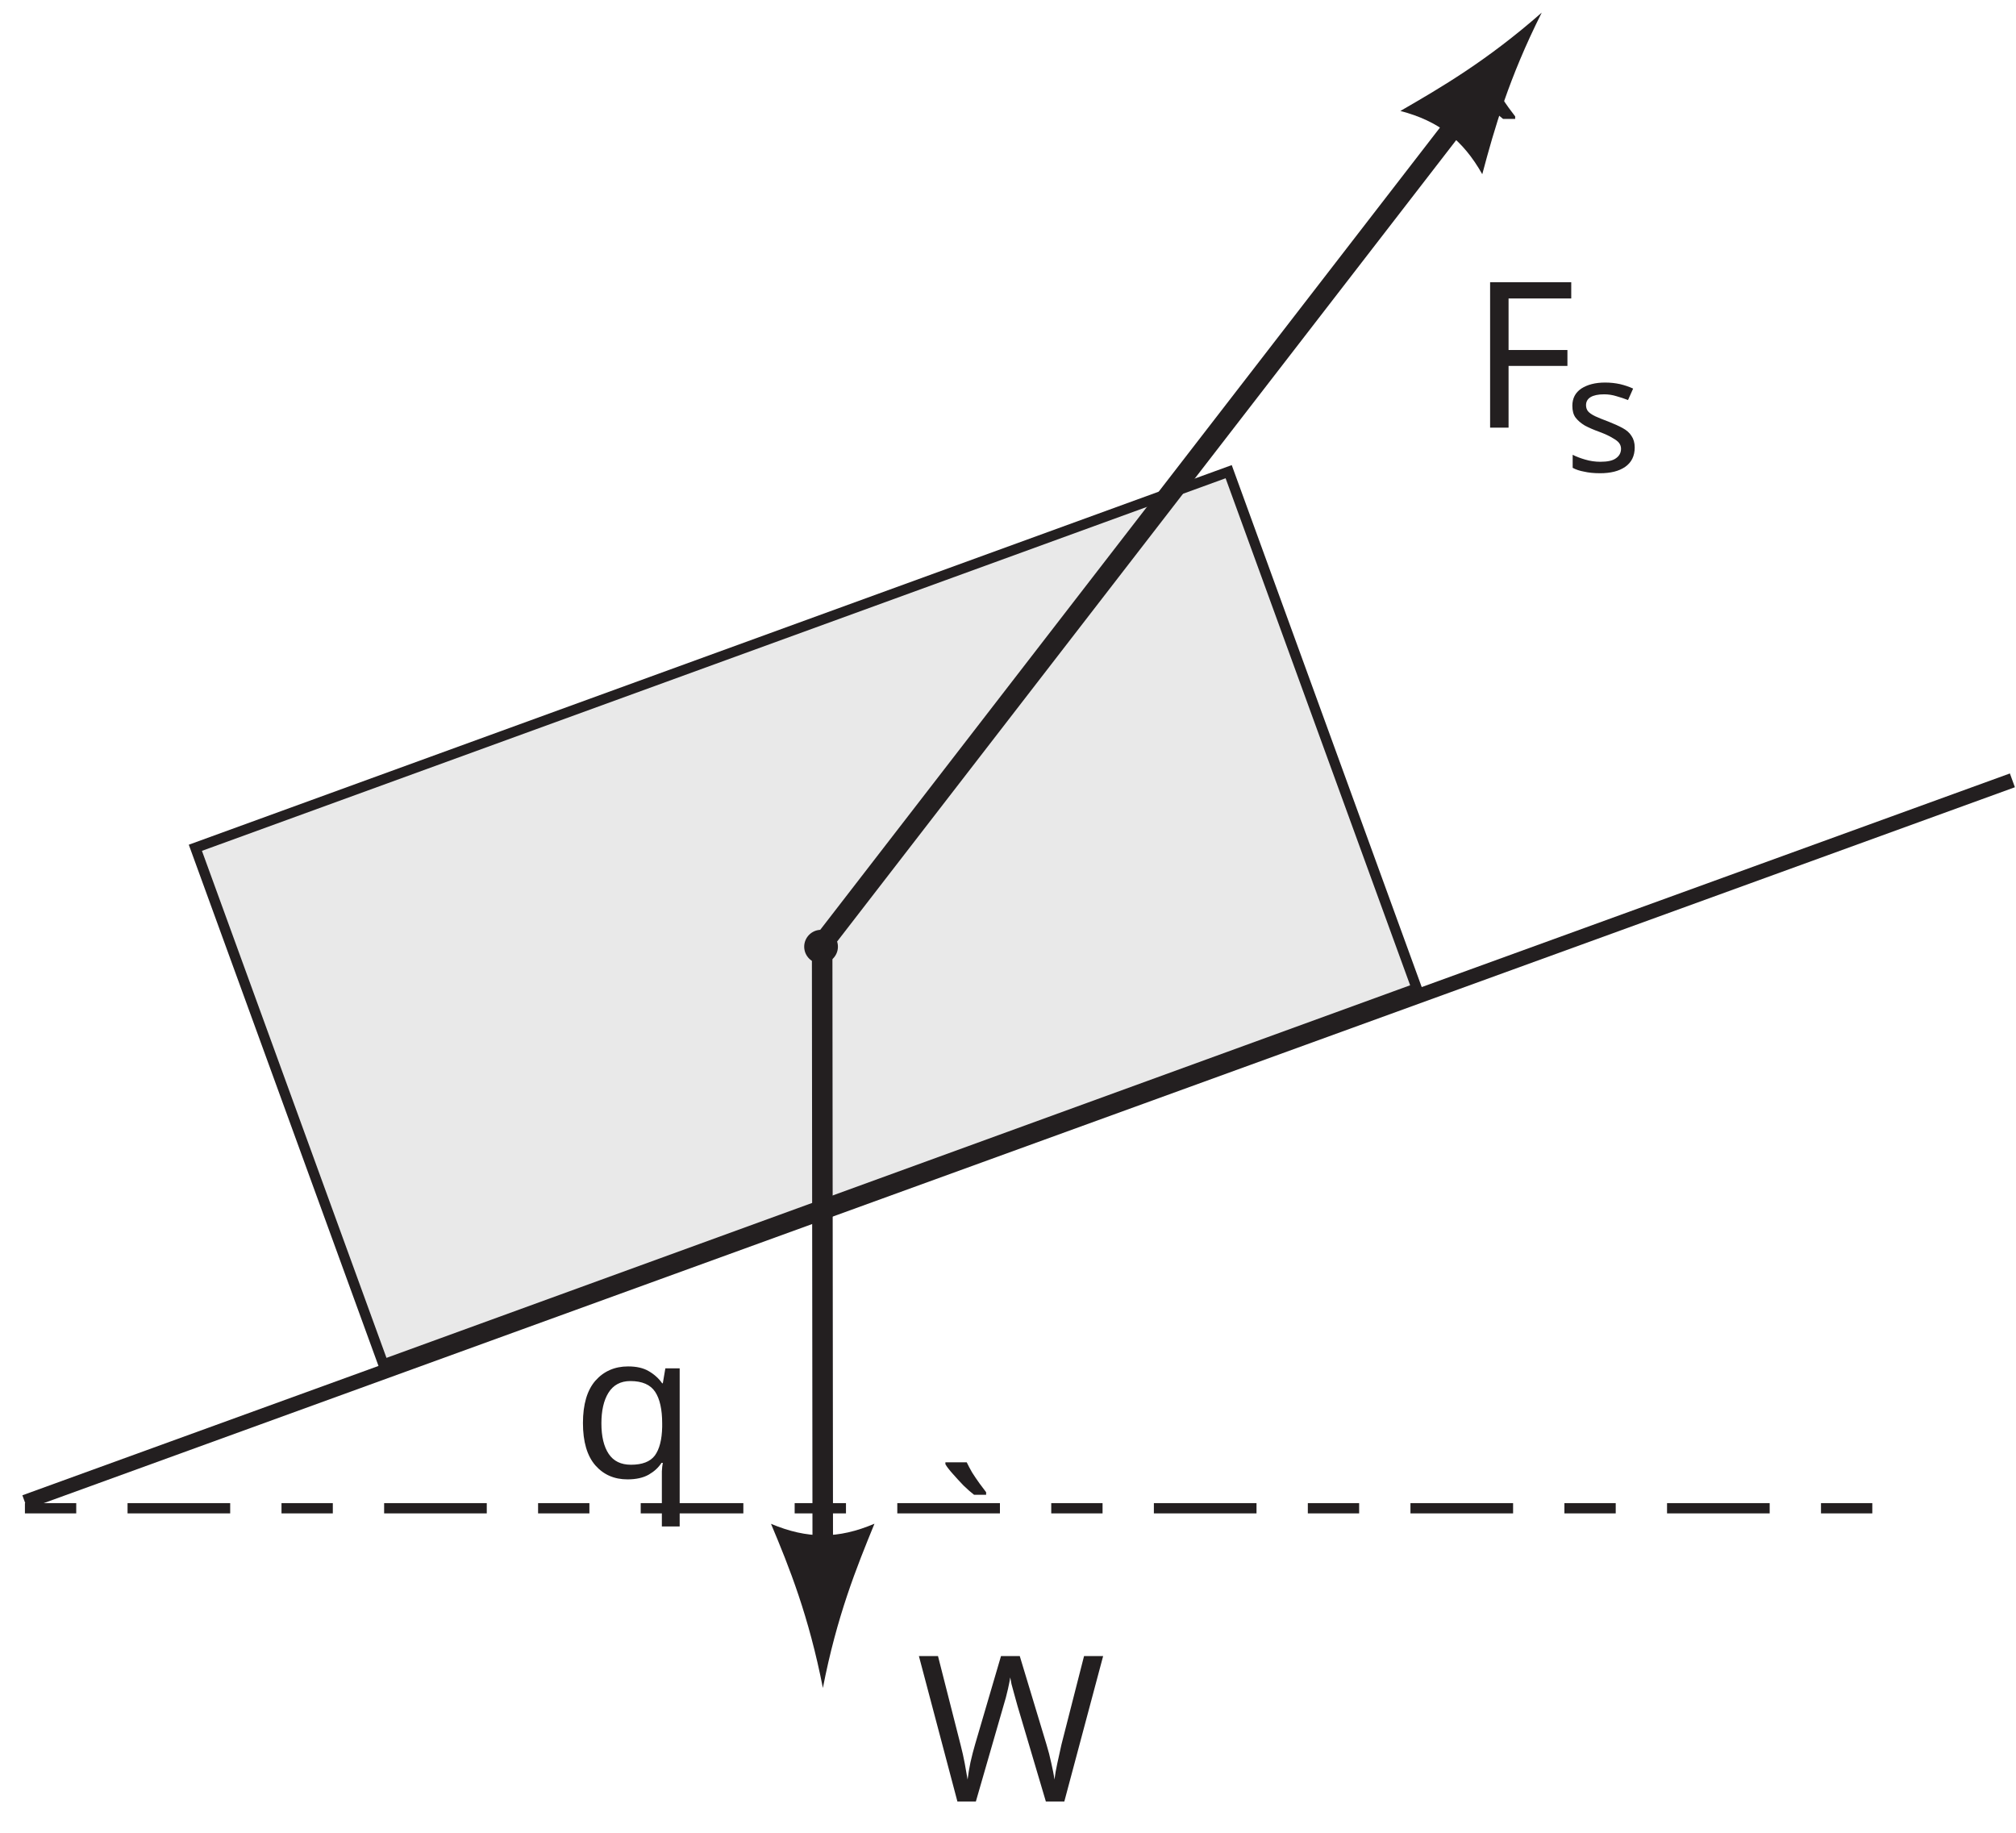
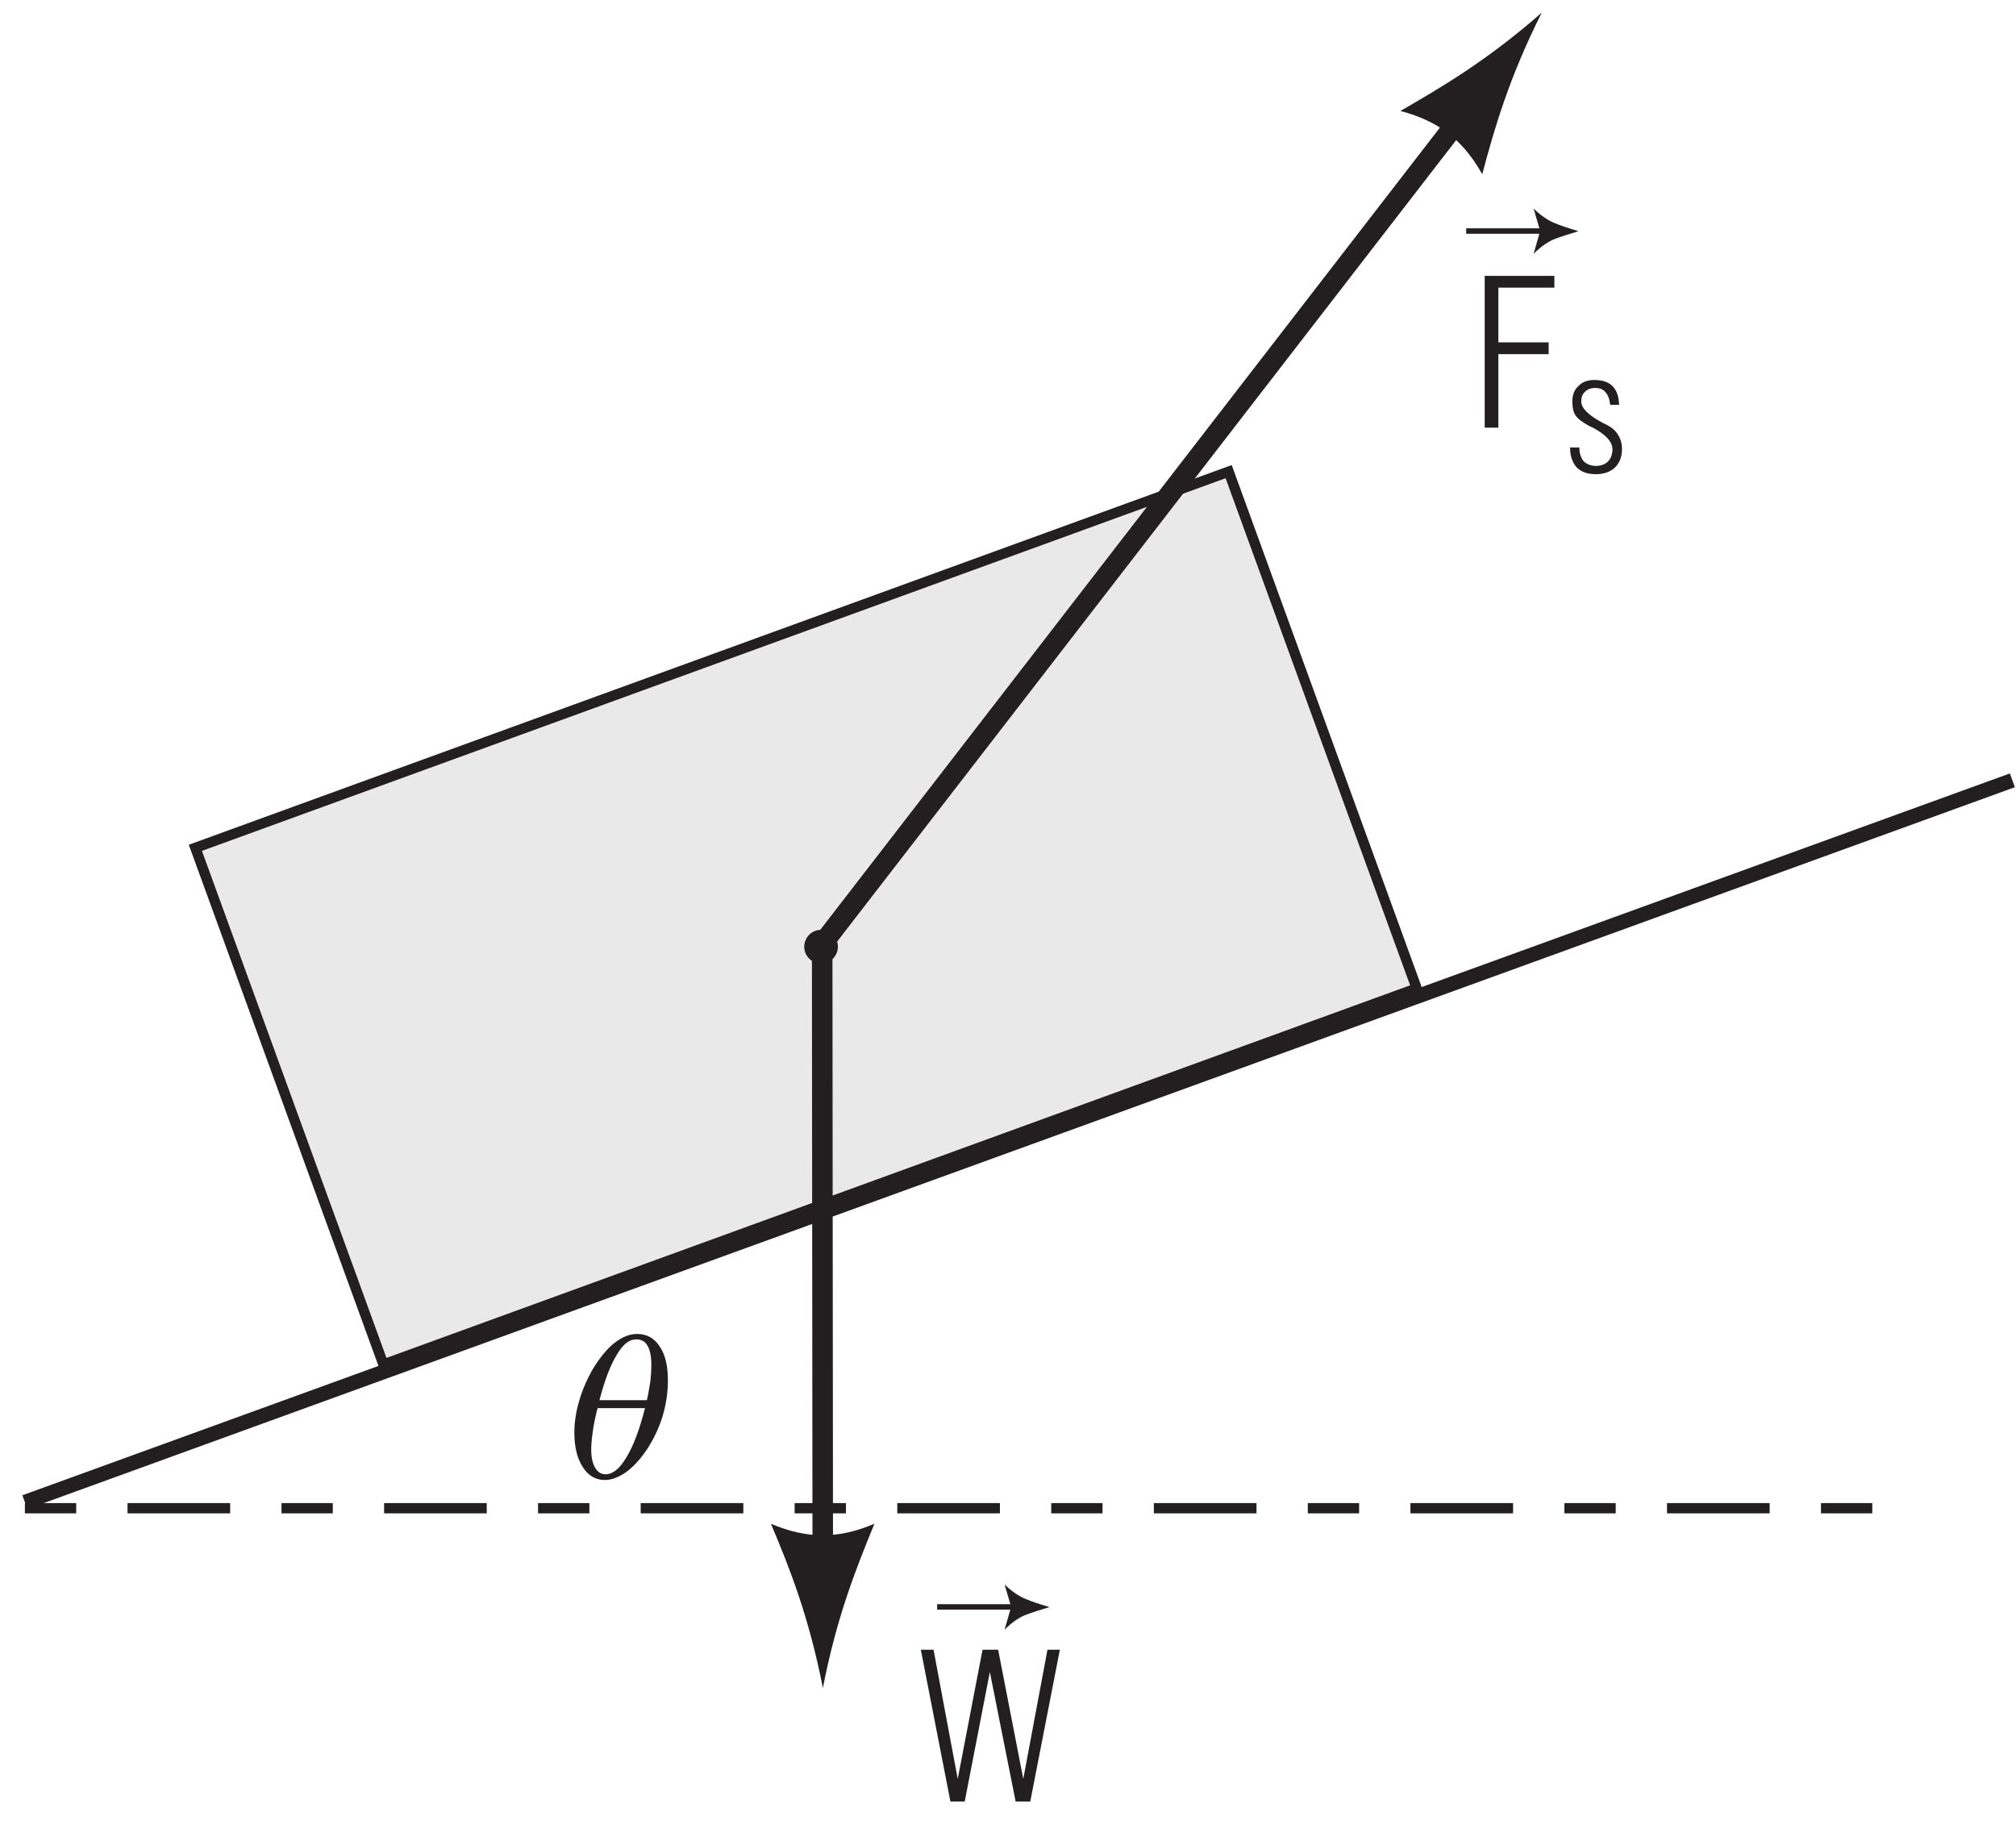
- <svg xmlns="http://www.w3.org/2000/svg" version="1.1" id="svg2" xml:space="preserve" width="132" height="120" viewBox="0 0 132 120">
-   <defs id="defs6" />
-   <g id="g8" transform="matrix(1.333333,0,0,-1.333333,0,120)">
-     <g id="g10" transform="scale(0.1)">
-       <path d="M 95.938,483.691 603.367,668.379 695.711,414.664 188.281,229.977 95.938,483.691" style="fill:#e9e9e9;fill-opacity:1;fill-rule:evenodd;stroke:none" id="path12" />
-       <path d="M 95.938,483.691 603.367,668.379 695.711,414.664 188.281,229.977 Z" style="fill:none;stroke:#231f20;stroke-width:5.04;stroke-linecap:butt;stroke-linejoin:miter;stroke-miterlimit:2.613;stroke-dasharray:none;stroke-opacity:1" id="path14" />
-       <path d="m 403.199,427.922 c -3.961,0 -7.199,3.234 -7.199,7.199 0,3.961 3.238,7.199 7.199,7.199 3.965,0 7.199,-3.238 7.199,-7.199 0,-3.965 -3.234,-7.199 -7.199,-7.199" style="fill:#231f20;fill-opacity:1;fill-rule:evenodd;stroke:none" id="path16" />
-       <path d="m 403.199,427.922 c -3.961,0 -7.199,3.234 -7.199,7.199 0,3.961 3.238,7.199 7.199,7.199 3.965,0 7.199,-3.238 7.199,-7.199 0,-3.965 -3.234,-7.199 -7.199,-7.199 z" style="fill:none;stroke:#231f20;stroke-width:2.16;stroke-linecap:butt;stroke-linejoin:miter;stroke-miterlimit:2.613;stroke-dasharray:none;stroke-opacity:1" id="path18" />
-       <path d="M 10.988,165.73 987,520.188 989.461,513.422 13.449,158.965 10.988,165.73" style="fill:#231f20;fill-opacity:1;fill-rule:evenodd;stroke:none" id="path20" />
-       <g id="g22" transform="scale(10)">
-         <text transform="matrix(1,0,0,-1,28.0801,17.448)" style="font-variant:normal;font-weight:normal;font-size:10px;font-family:SymbolPropBT;-inkscape-font-specification:SymbolPropBT;writing-mode:lr-tb;fill:#231f20;fill-opacity:1;fill-rule:nonzero;stroke:none" id="text26">
-           <tspan x="0" y="0" id="tspan24">q</tspan>
-         </text>
+ <svg xmlns="http://www.w3.org/2000/svg" xmlns:xlink="http://www.w3.org/1999/xlink" width="99pt" height="90pt" viewBox="0 0 99 90">
+   <defs>
+     <g>
+       <g id="glyph-0-0">
+         <path d="M 3.688 -3.797 C 3.766 -4.141 3.812 -4.453 3.859 -4.734 C 3.891 -5.016 3.906 -5.297 3.906 -5.531 C 3.906 -5.938 3.844 -6.25 3.719 -6.469 C 3.594 -6.688 3.406 -6.781 3.156 -6.781 C 2.812 -6.781 2.5 -6.531 2.203 -6.016 C 1.891 -5.5 1.609 -4.766 1.359 -3.797 Z M 1.266 -3.406 C 1.156 -2.984 1.078 -2.609 1.031 -2.266 C 0.984 -1.938 0.953 -1.641 0.953 -1.375 C 0.953 -1 1.016 -0.703 1.141 -0.484 C 1.266 -0.266 1.438 -0.156 1.656 -0.156 C 2.016 -0.156 2.359 -0.438 2.688 -1 C 3.031 -1.562 3.328 -2.359 3.594 -3.406 Z M 0.125 -2.203 C 0.125 -2.703 0.203 -3.219 0.359 -3.75 C 0.516 -4.297 0.734 -4.797 1.016 -5.297 C 1.359 -5.859 1.703 -6.297 2.078 -6.594 C 2.453 -6.891 2.828 -7.047 3.203 -7.047 C 3.688 -7.047 4.047 -6.844 4.312 -6.438 C 4.594 -6.031 4.719 -5.469 4.719 -4.75 C 4.719 -4.156 4.625 -3.578 4.453 -2.984 C 4.266 -2.406 4.016 -1.875 3.688 -1.375 C 3.359 -0.891 3.016 -0.516 2.672 -0.266 C 2.312 -0.016 1.953 0.125 1.625 0.125 C 1.172 0.125 0.797 -0.094 0.547 -0.5 C 0.266 -0.922 0.125 -1.484 0.125 -2.203 Z M 0.125 -2.203 " />
      </g>
-       <path d="M 12.238,159.359 H 938.16" style="fill:none;stroke:#231f20;stroke-width:5.04;stroke-linecap:butt;stroke-linejoin:miter;stroke-miterlimit:2.613;stroke-dasharray:25.2, 25.2, 50.4, 25.2;stroke-dashoffset:0;stroke-opacity:1" id="path28" />
-       <g id="g30" transform="scale(10)">
-         <text transform="matrix(1,0,0,-1,45,1.53594)" style="font-variant:normal;font-weight:normal;font-size:10px;font-family:Swis721LtCnBT;-inkscape-font-specification:Swis721LtCnBT;writing-mode:lr-tb;fill:#231f20;fill-opacity:1;fill-rule:nonzero;stroke:none" id="text36">
-           <tspan x="0" y="0" id="tspan32">W</tspan>
-           <tspan x="1.021" y="-9" id="tspan34">`</tspan>
-         </text>
+       <g id="glyph-1-0">
+         <path d="M 0.219 -7.453 L 0.844 -7.453 L 2.031 -1.109 L 3.25 -7.453 L 4.016 -7.453 L 5.25 -1.109 L 6.438 -7.453 L 7.047 -7.453 L 5.594 0 L 4.875 0 L 3.609 -6.359 L 2.375 0 L 1.672 0 Z M 0.219 -7.453 " />
      </g>
-       <path d="M 743.02,875.578 403.301,435.82" style="fill:none;stroke:#231f20;stroke-width:10.08;stroke-linecap:butt;stroke-linejoin:miter;stroke-miterlimit:2.613;stroke-dasharray:none;stroke-opacity:1" id="path38" />
-       <path d="m 757.098,893.801 c -16.125,-32.125 -23.223,-56.891 -29.196,-79.344 -9.617,16.984 -21.554,26.145 -40.207,31.059 20.008,11.554 42.391,24.574 69.403,48.285" style="fill:#231f20;fill-opacity:1;fill-rule:evenodd;stroke:none" id="path40" />
-       <path d="M 404.074,94.129 403.738,434.141" style="fill:none;stroke:#231f20;stroke-width:10.08;stroke-linecap:butt;stroke-linejoin:miter;stroke-miterlimit:2.613;stroke-dasharray:none;stroke-opacity:1" id="path42" />
-       <path d="m 404.098,71.102 c -6.914,35.273 -16.465,59.203 -25.485,80.613 18.004,-7.543 33.051,-7.485 50.809,0.051 -8.75,-21.383 -18.477,-45.379 -25.324,-80.664" style="fill:#231f20;fill-opacity:1;fill-rule:evenodd;stroke:none" id="path44" />
-       <g id="g46" transform="scale(10)">
-         <text transform="matrix(1,0,0,-1,72.2062,69)" style="font-variant:normal;font-weight:normal;font-size:10px;font-family:Swis721LtCnBT;-inkscape-font-specification:Swis721LtCnBT;writing-mode:lr-tb;fill:#231f20;fill-opacity:1;fill-rule:nonzero;stroke:none" id="text52">
-           <tspan x="0" y="0" id="tspan48">F</tspan>
-           <tspan x="-0.206" y="-9.1" id="tspan50">`</tspan>
-         </text>
-         <text transform="matrix(1,0,0,-1,76.80737,66.8398)" style="font-variant:normal;font-weight:normal;font-size:8px;font-family:Swis721LtCnBT;-inkscape-font-specification:Swis721LtCnBT;writing-mode:lr-tb;fill:#231f20;fill-opacity:1;fill-rule:nonzero;stroke:none" id="text56">
-           <tspan x="0" y="0" id="tspan54">s</tspan>
-         </text>
+       <g id="glyph-1-1">
+         <path d="M 5.516 -0.547 C 5.047 -0.406 4.656 -0.281 4.328 -0.156 C 4.016 -0.031 3.672 0.203 3.312 0.562 L 3.594 -0.422 L 0 -0.422 L 0 -0.688 L 3.594 -0.688 L 3.312 -1.656 C 3.672 -1.312 4.016 -1.078 4.328 -0.953 C 4.656 -0.812 5.047 -0.688 5.516 -0.547 Z M 5.516 -0.547 " />
+       </g>
+       <g id="glyph-1-2">
+         <path d="M 0.703 0 L 0.703 -7.453 L 4.125 -7.453 L 4.125 -6.875 L 1.375 -6.875 L 1.375 -4.188 L 3.844 -4.188 L 3.844 -3.609 L 1.375 -3.609 L 1.375 0 Z M 0.703 0 " />
+       </g>
+       <g id="glyph-2-0">
+         <path d="M 0.297 -1.188 L 0.75 -1.188 C 0.75 -0.891 0.828 -0.688 0.953 -0.516 C 1.109 -0.375 1.297 -0.281 1.562 -0.281 C 1.812 -0.281 2.016 -0.359 2.156 -0.5 C 2.297 -0.641 2.375 -0.844 2.375 -1.094 C 2.375 -1.469 2.047 -1.828 1.391 -2.172 C 1.328 -2.203 1.281 -2.219 1.25 -2.234 C 0.906 -2.422 0.672 -2.594 0.562 -2.766 C 0.453 -2.922 0.406 -3.156 0.406 -3.438 C 0.406 -3.766 0.5 -4.016 0.703 -4.203 C 0.891 -4.406 1.156 -4.5 1.484 -4.5 C 1.875 -4.5 2.172 -4.406 2.375 -4.203 C 2.578 -4 2.688 -3.703 2.703 -3.281 L 2.266 -3.281 C 2.234 -3.562 2.156 -3.766 2.031 -3.906 C 1.906 -4.047 1.75 -4.109 1.531 -4.109 C 1.312 -4.109 1.156 -4.047 1.031 -3.922 C 0.906 -3.812 0.844 -3.656 0.844 -3.453 C 0.844 -3.109 1.203 -2.766 1.906 -2.391 C 1.984 -2.359 2.062 -2.312 2.094 -2.297 C 2.344 -2.172 2.531 -2.016 2.656 -1.797 C 2.781 -1.594 2.844 -1.375 2.844 -1.109 C 2.844 -0.734 2.734 -0.438 2.5 -0.203 C 2.266 0.016 1.953 0.125 1.562 0.125 C 1.156 0.125 0.844 0.016 0.625 -0.203 C 0.422 -0.422 0.297 -0.75 0.297 -1.156 Z M 0.297 -1.188 " />
      </g>
    </g>
+   </defs>
+   <path fill-rule="evenodd" fill="rgb(91.364%, 91.206%, 91.246%)" fill-opacity="1" d="M 9.594 41.633 L 60.336 23.16 L 69.57 48.535 L 18.828 67.004 L 9.594 41.633 " />
+   <path fill="none" stroke-width="5.04" stroke-linecap="butt" stroke-linejoin="miter" stroke="rgb(13.73%, 12.16%, 12.549%)" stroke-opacity="1" stroke-miterlimit="2.613" d="M 95.938 483.672 L 603.359 668.398 L 695.703 414.648 L 188.281 229.961 Z M 95.938 483.672 " transform="matrix(0.1, 0, 0, -0.1, 0, 90)" />
+   <path fill-rule="evenodd" fill="rgb(13.73%, 12.16%, 12.549%)" fill-opacity="1" d="M 40.32 47.207 C 39.922 47.207 39.602 46.883 39.602 46.488 C 39.602 46.094 39.922 45.77 40.32 45.77 C 40.715 45.77 41.039 46.094 41.039 46.488 C 41.039 46.883 40.715 47.207 40.32 47.207 " />
+   <path fill="none" stroke-width="2.16" stroke-linecap="butt" stroke-linejoin="miter" stroke="rgb(13.73%, 12.16%, 12.549%)" stroke-opacity="1" stroke-miterlimit="2.613" d="M 403.203 427.93 C 399.219 427.93 396.016 431.172 396.016 435.117 C 396.016 439.062 399.219 442.305 403.203 442.305 C 407.148 442.305 410.391 439.062 410.391 435.117 C 410.391 431.172 407.148 427.93 403.203 427.93 Z M 403.203 427.93 " transform="matrix(0.1, 0, 0, -0.1, 0, 90)" />
+   <path fill-rule="evenodd" fill="rgb(13.73%, 12.16%, 12.549%)" fill-opacity="1" d="M 1.098 73.426 L 98.699 37.98 L 98.945 38.656 L 1.344 74.102 L 1.098 73.426 " />
+   <g fill="rgb(13.73%, 12.16%, 12.549%)" fill-opacity="1">
+     <use xlink:href="#glyph-0-0" x="28.08" y="72.552" />
+   </g>
+   <path fill="none" stroke-width="5.04" stroke-linecap="butt" stroke-linejoin="miter" stroke="rgb(13.73%, 12.16%, 12.549%)" stroke-opacity="1" stroke-dasharray="25.2 25.2 50.4 25.2" stroke-miterlimit="2.613" d="M 12.227 159.375 L 938.164 159.375 " transform="matrix(0.1, 0, 0, -0.1, 0, 90)" />
+   <g fill="rgb(13.73%, 12.16%, 12.549%)" fill-opacity="1">
+     <use xlink:href="#glyph-1-0" x="45" y="88.464" />
+   </g>
+   <g fill="rgb(13.73%, 12.16%, 12.549%)" fill-opacity="1">
+     <use xlink:href="#glyph-1-1" x="46.021" y="79.464" />
+   </g>
+   <path fill="none" stroke-width="10.08" stroke-linecap="butt" stroke-linejoin="miter" stroke="rgb(13.73%, 12.16%, 12.549%)" stroke-opacity="1" stroke-miterlimit="2.613" d="M 743.008 875.586 L 403.32 435.82 " transform="matrix(0.1, 0, 0, -0.1, 0, 90)" />
+   <path fill-rule="evenodd" fill="rgb(13.73%, 12.16%, 12.549%)" fill-opacity="1" d="M 75.711 0.621 C 74.098 3.832 73.387 6.309 72.789 8.555 C 71.828 6.855 70.637 5.941 68.77 5.449 C 70.77 4.293 73.008 2.992 75.711 0.621 " />
+   <path fill="none" stroke-width="10.08" stroke-linecap="butt" stroke-linejoin="miter" stroke="rgb(13.73%, 12.16%, 12.549%)" stroke-opacity="1" stroke-miterlimit="2.613" d="M 404.062 94.141 L 403.75 434.141 " transform="matrix(0.1, 0, 0, -0.1, 0, 90)" />
+   <path fill-rule="evenodd" fill="rgb(13.73%, 12.16%, 12.549%)" fill-opacity="1" d="M 40.41 82.891 C 39.719 79.363 38.762 76.969 37.859 74.828 C 39.66 75.582 41.168 75.578 42.941 74.824 C 42.066 76.961 41.094 79.359 40.41 82.891 " />
+   <g fill="rgb(13.73%, 12.16%, 12.549%)" fill-opacity="1">
+     <use xlink:href="#glyph-1-2" x="72.206" y="21" />
+   </g>
+   <g fill="rgb(13.73%, 12.16%, 12.549%)" fill-opacity="1">
+     <use xlink:href="#glyph-1-1" x="72" y="11.9" />
+   </g>
+   <g fill="rgb(13.73%, 12.16%, 12.549%)" fill-opacity="1">
+     <use xlink:href="#glyph-2-0" x="76.807" y="23.16" />
  </g>
</svg>
